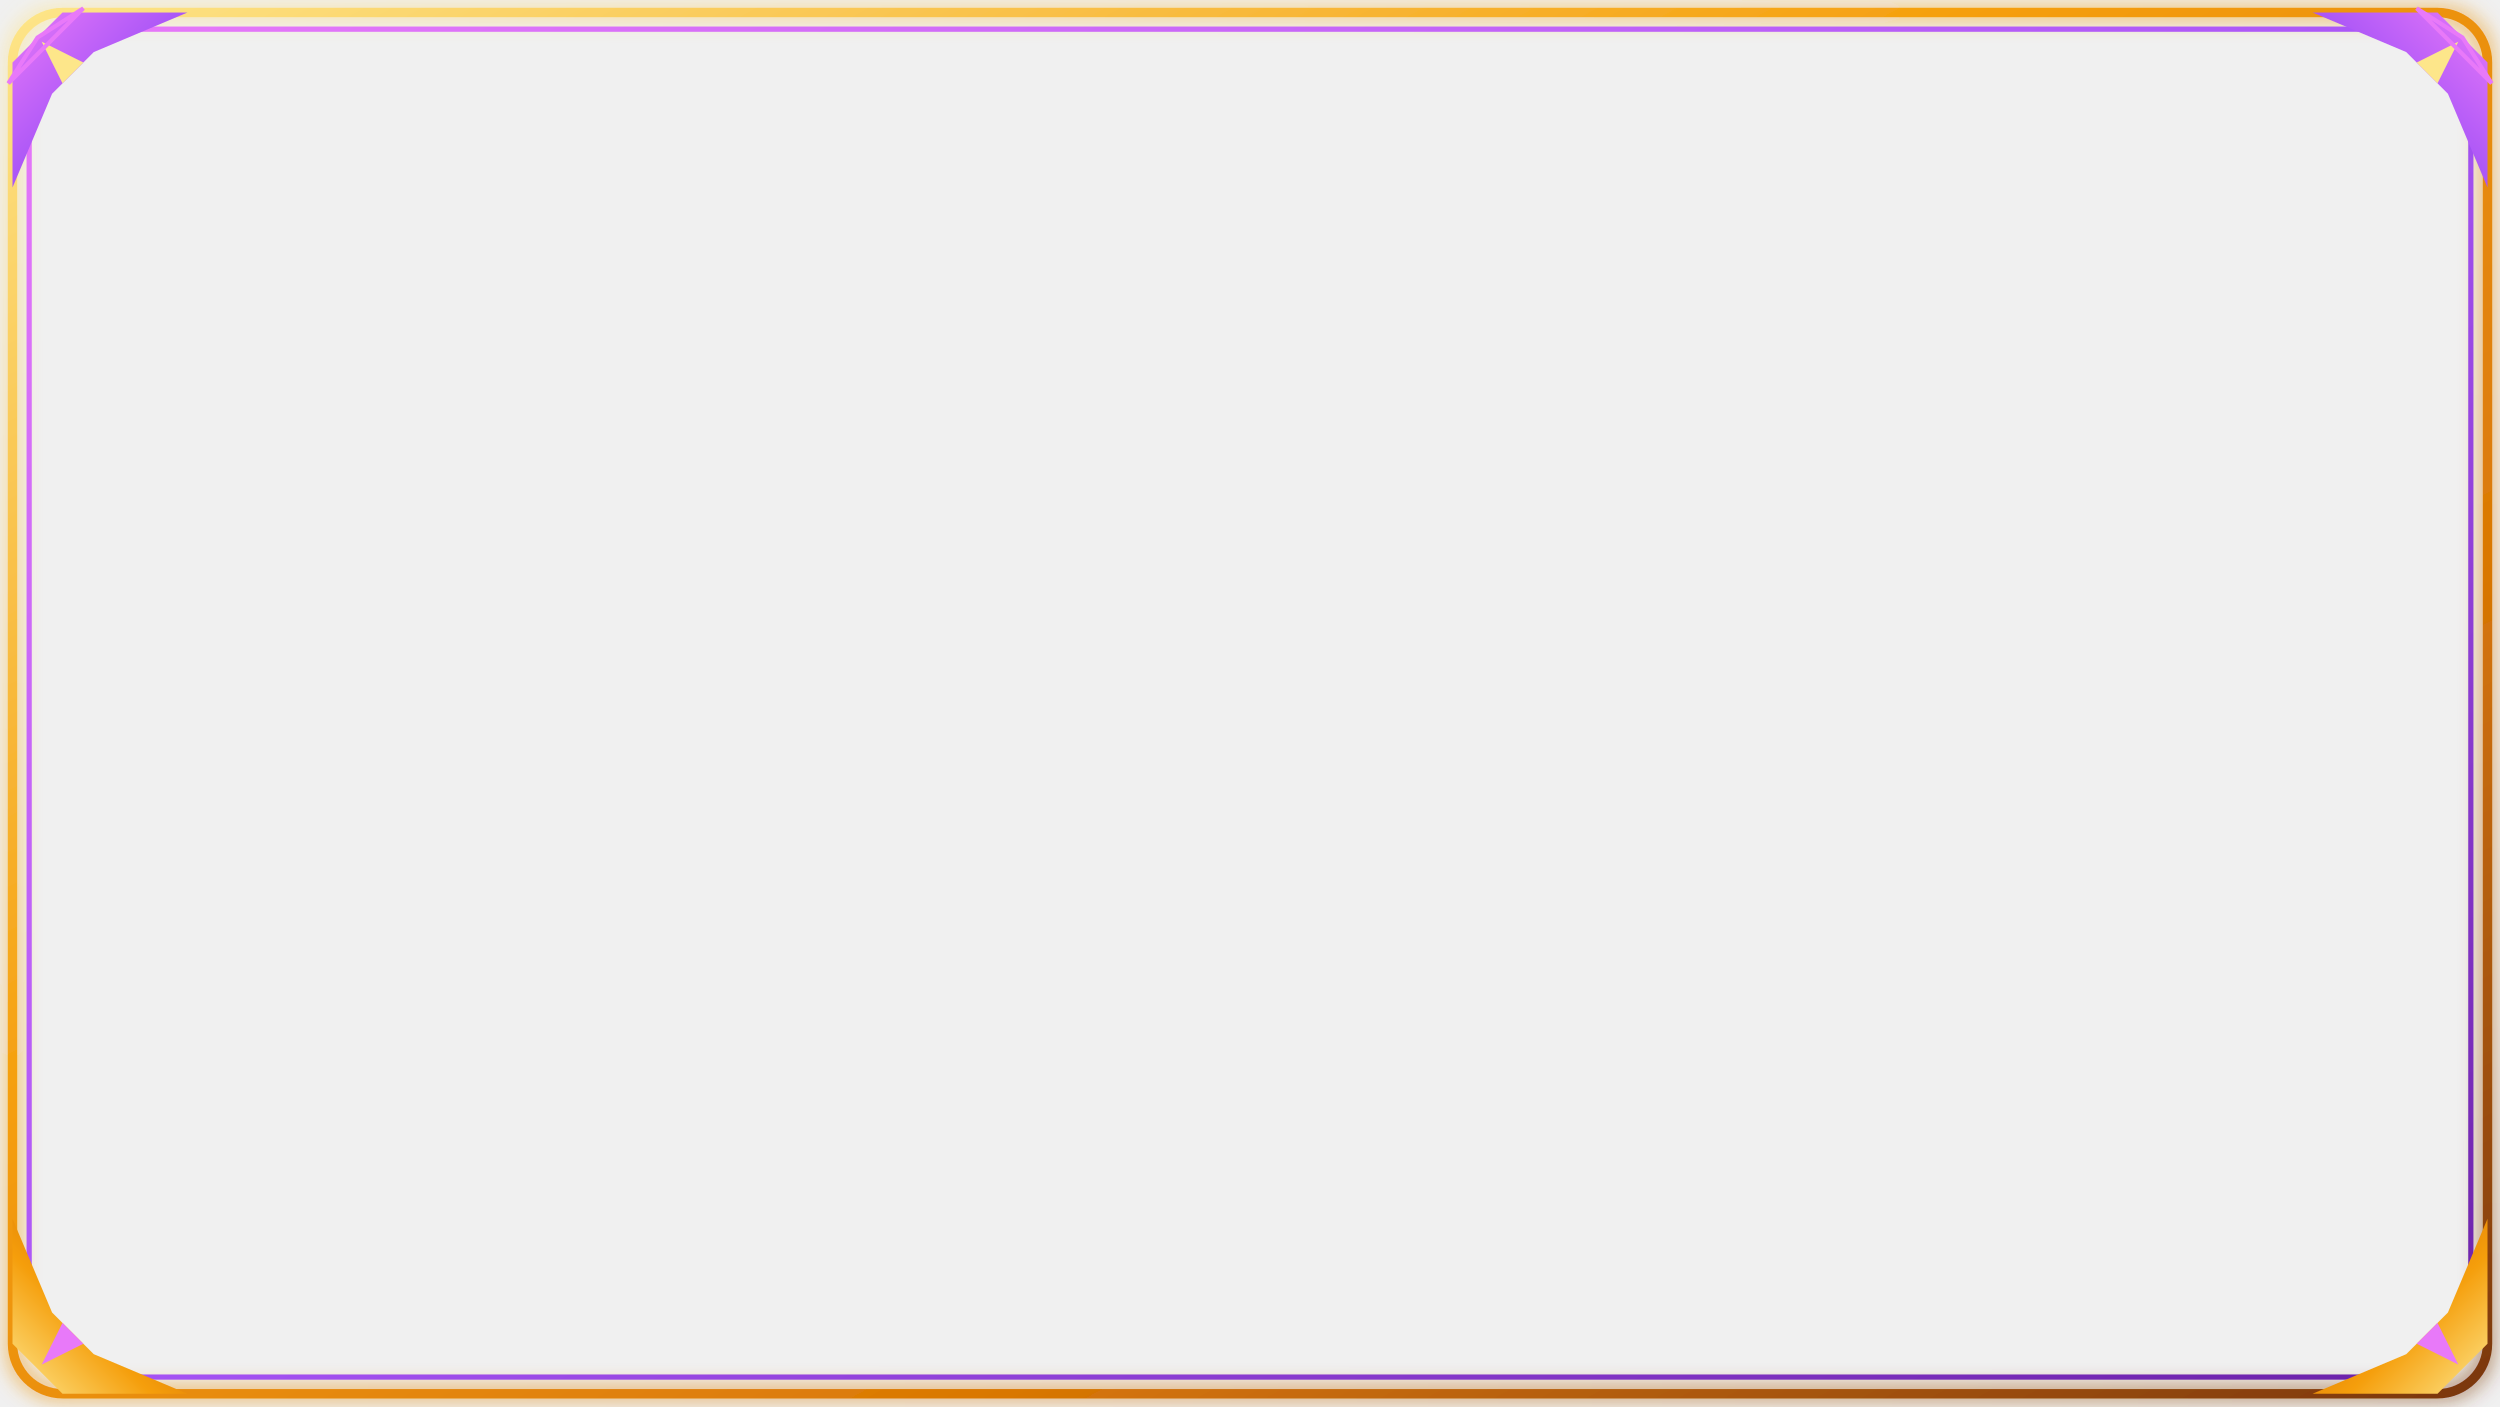
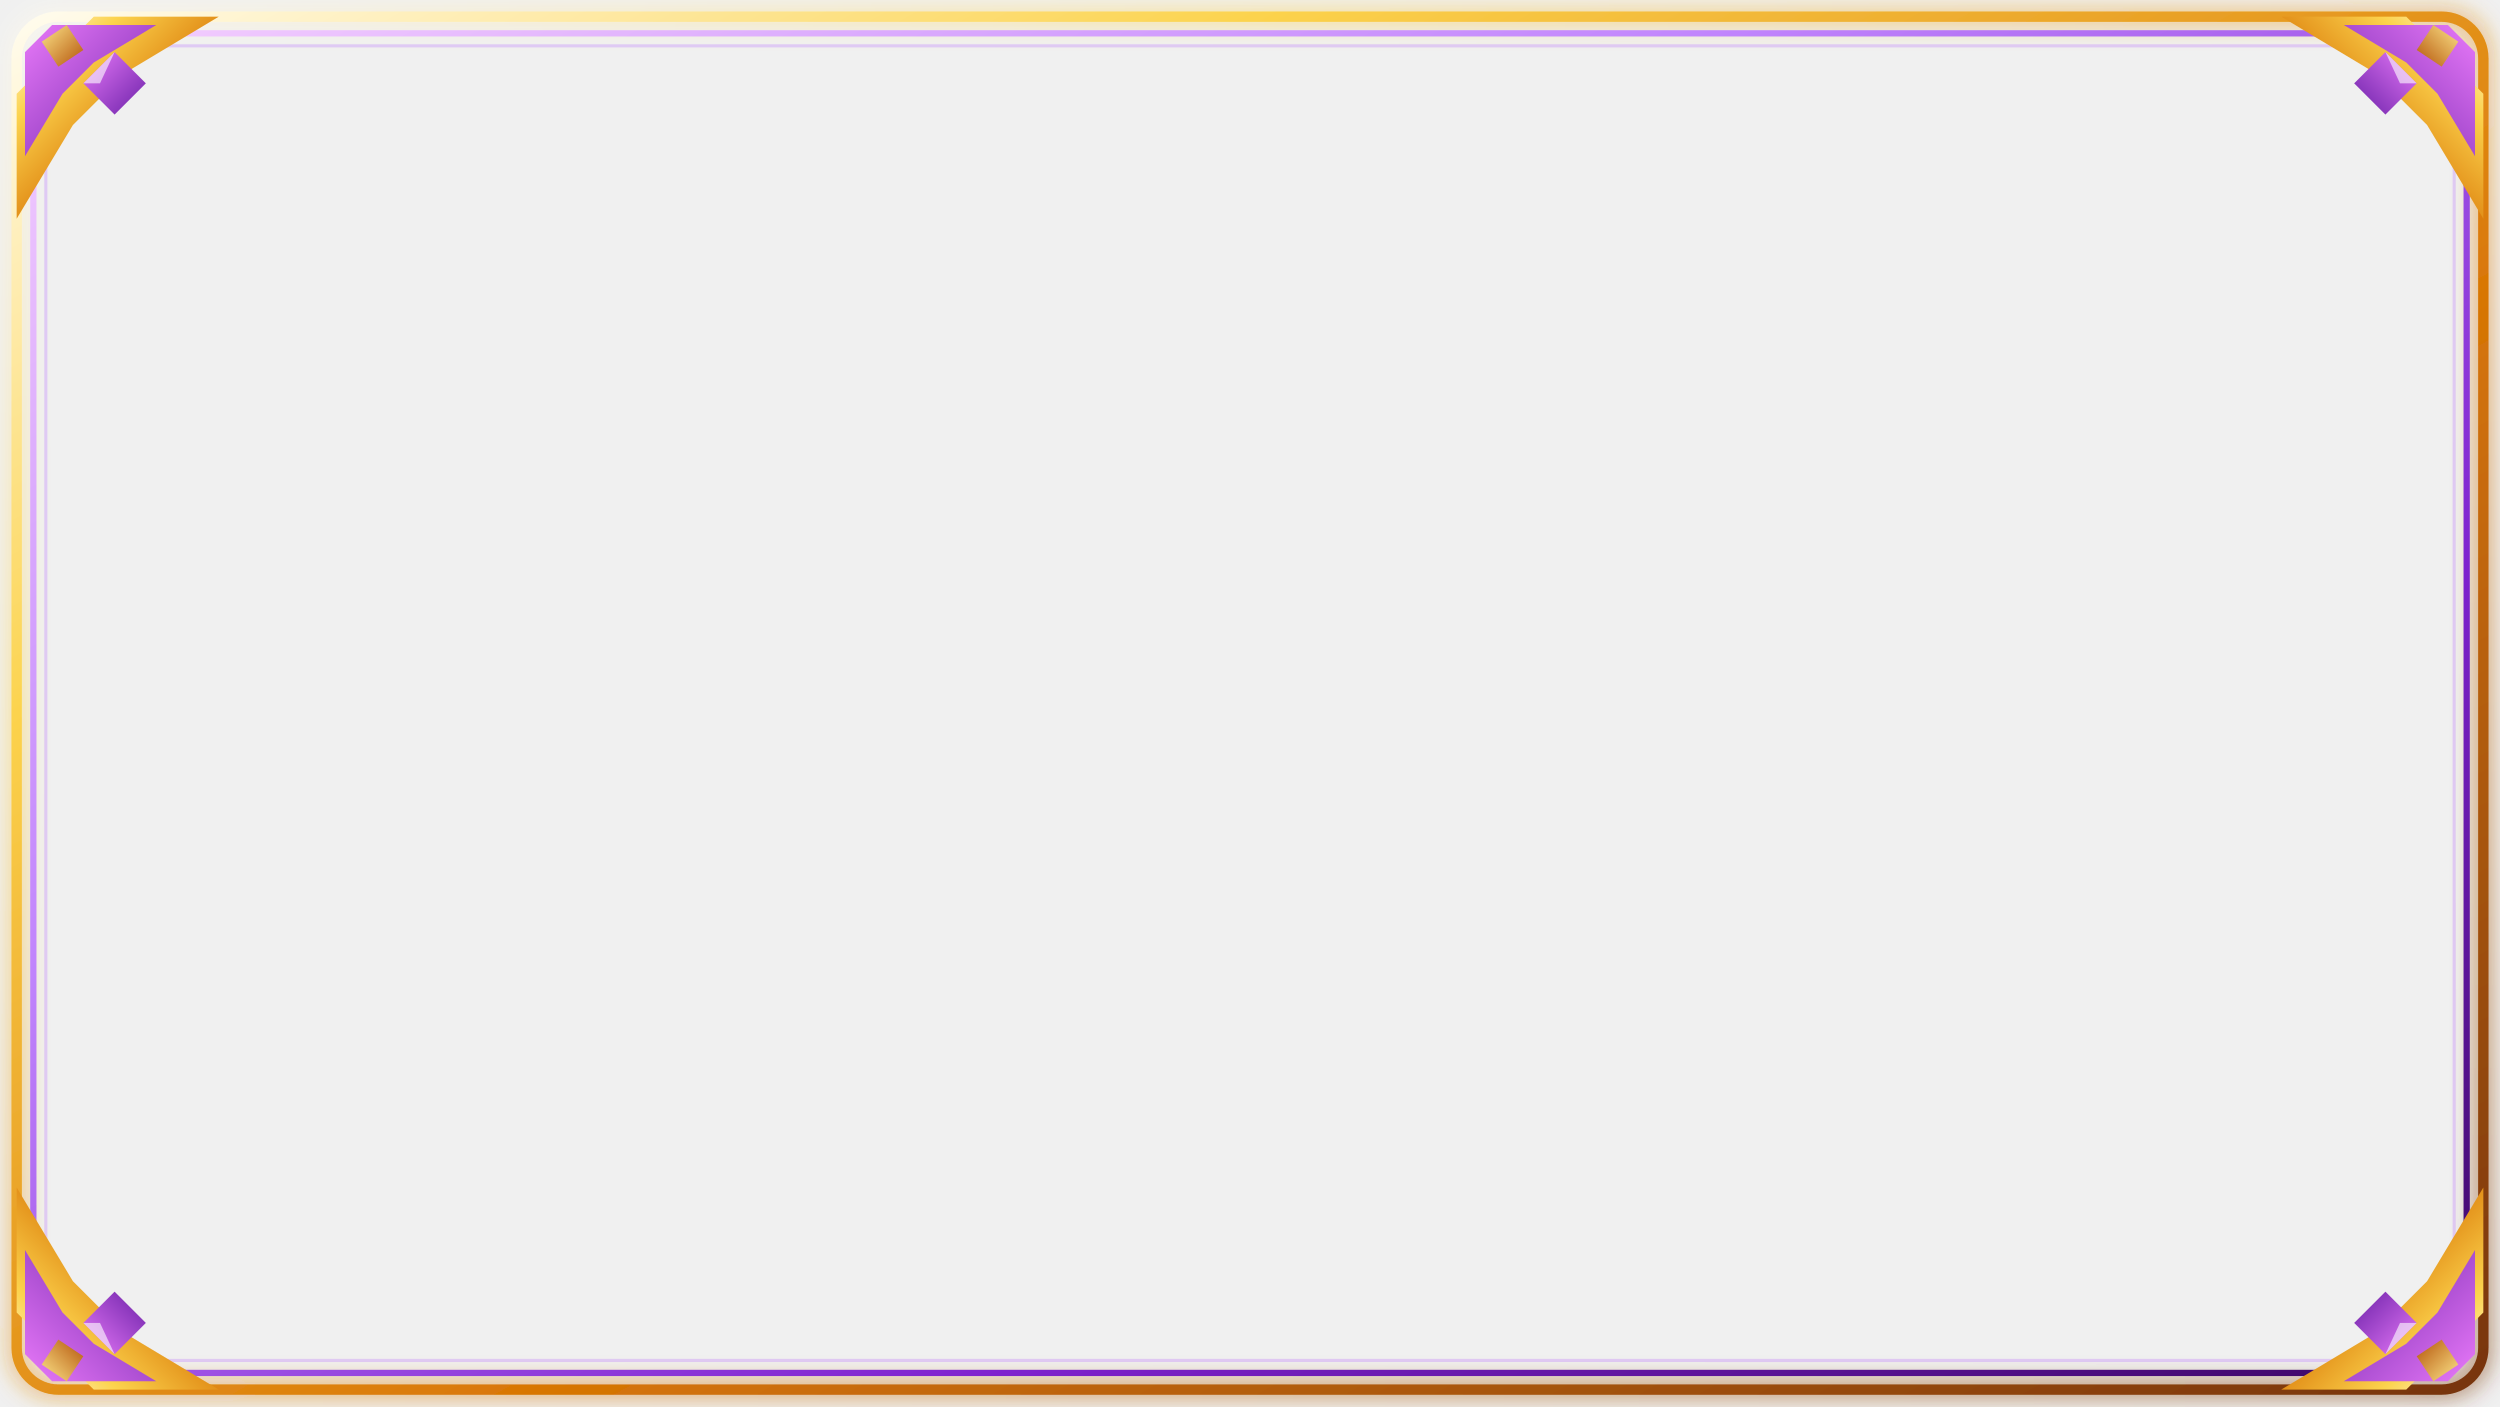
<svg xmlns="http://www.w3.org/2000/svg" viewBox="0 0 1200 675" fill="none">
  <defs>
-     <linearGradient id="vltGoldGrad" x1="0%" y1="0%" x2="100%" y2="100%">
-       <stop offset="0%" stop-color="#FDE68A" />
-       <stop offset="40%" stop-color="#F59E0B" />
-       <stop offset="70%" stop-color="#D97706" />
+     <linearGradient id="goldBevel" x1="0%" y1="0%" x2="100%" y2="100%">
+       <stop offset="0%" stop-color="#FFFBEB" />
+       <stop offset="25%" stop-color="#FCD34D" />
+       <stop offset="60%" stop-color="#D97706" />
      <stop offset="100%" stop-color="#78350F" />
    </linearGradient>
-     <linearGradient id="vltPurpleGrad" x1="0%" y1="0%" x2="100%" y2="100%">
+     <linearGradient id="purpleBevel" x1="0%" y1="0%" x2="100%" y2="100%">
+       <stop offset="0%" stop-color="#F5D0FE" />
+       <stop offset="35%" stop-color="#C084FC" />
+       <stop offset="70%" stop-color="#7E22CE" />
+       <stop offset="100%" stop-color="#3B0764" />
+     </linearGradient>
+     <linearGradient id="crystalFacetA" x1="0%" y1="0%" x2="100%" y2="100%">
      <stop offset="0%" stop-color="#E879F9" />
-       <stop offset="50%" stop-color="#A855F7" />
      <stop offset="100%" stop-color="#6B21A8" />
    </linearGradient>
-     <filter id="vaultGlow" x="-5%" y="-5%" width="110%" height="110%">
-       <feGaussianBlur stdDeviation="5" result="b" />
+     <linearGradient id="crystalFacetB" x1="0%" y1="0%" x2="100%" y2="100%">
+       <stop offset="0%" stop-color="#FDE68A" />
+       <stop offset="100%" stop-color="#B45309" />
+     </linearGradient>
+     <filter id="outerGlow" x="-5%" y="-5%" width="110%" height="110%">
+       <feGaussianBlur stdDeviation="6" result="blur" />
      <feMerge>
-         <feMergeNode in="b" />
+         <feMergeNode in="blur" />
        <feMergeNode in="SourceGraphic" />
      </feMerge>
    </filter>
  </defs>
-   <rect x="6" y="6" width="1188" height="663" rx="24" stroke="url(#vltGoldGrad)" stroke-width="4.5" fill="none" filter="url(#vaultGlow)" />
-   <rect x="14" y="14" width="1172" height="647" rx="18" stroke="url(#vltPurpleGrad)" stroke-width="2.5" fill="none" />
-   <g transform="translate(0, 0)">
-     <polygon points="6,90 25,45 45,25 90,6 30,6 6,30" fill="url(#vltPurpleGrad)" />
-     <polygon points="20,20 40,30 30,40" fill="#FDE68A" />
-     <polygon points="4,40 18,18 40,4" stroke="#E879F9" stroke-width="2" fill="none" />
+   <rect x="8" y="8" width="1184" height="659" rx="20" stroke="url(#goldBevel)" stroke-width="5" fill="none" filter="url(#outerGlow)" />
+   <rect x="16" y="16" width="1168" height="643" rx="14" stroke="url(#purpleBevel)" stroke-width="3" fill="none" />
+   <rect x="22" y="22" width="1156" height="631" rx="10" stroke="rgba(192, 132, 252, 0.35)" stroke-width="1.5" fill="none" />
+   <g transform="translate(0,0)">
+     <polygon points="8,105 35,60 60,35 105,8 45,8 8,45" fill="url(#goldBevel)" />
+     <polygon points="12,75 30,45 45,30 75,12 25,12 12,25" fill="url(#crystalFacetA)" />
+     <polygon points="40,40 55,25 70,40 55,55" fill="url(#crystalFacetA)" />
+     <polygon points="40,40 55,25 48,40" fill="#FFFFFF" opacity="0.6" />
+     <polygon points="20,20 32,12 40,24 28,32" fill="url(#crystalFacetB)" />
  </g>
-   <g transform="translate(1200, 0) scale(-1, 1)">
-     <polygon points="6,90 25,45 45,25 90,6 30,6 6,30" fill="url(#vltPurpleGrad)" />
-     <polygon points="20,20 40,30 30,40" fill="#FDE68A" />
-     <polygon points="4,40 18,18 40,4" stroke="#E879F9" stroke-width="2" fill="none" />
+   <g transform="translate(1200,0) scale(-1, 1)">
+     <polygon points="8,105 35,60 60,35 105,8 45,8 8,45" fill="url(#goldBevel)" />
+     <polygon points="12,75 30,45 45,30 75,12 25,12 12,25" fill="url(#crystalFacetA)" />
+     <polygon points="40,40 55,25 70,40 55,55" fill="url(#crystalFacetA)" />
+     <polygon points="40,40 55,25 48,40" fill="#FFFFFF" opacity="0.6" />
+     <polygon points="20,20 32,12 40,24 28,32" fill="url(#crystalFacetB)" />
  </g>
-   <g transform="translate(0, 675) scale(1, -1)">
-     <polygon points="6,90 25,45 45,25 90,6 30,6 6,30" fill="url(#vltGoldGrad)" />
-     <polygon points="20,20 40,30 30,40" fill="#E879F9" />
+   <g transform="translate(0,675) scale(1, -1)">
+     <polygon points="8,105 35,60 60,35 105,8 45,8 8,45" fill="url(#goldBevel)" />
+     <polygon points="12,75 30,45 45,30 75,12 25,12 12,25" fill="url(#crystalFacetA)" />
+     <polygon points="40,40 55,25 70,40 55,55" fill="url(#crystalFacetA)" />
+     <polygon points="40,40 55,25 48,40" fill="#FFFFFF" opacity="0.6" />
+     <polygon points="20,20 32,12 40,24 28,32" fill="url(#crystalFacetB)" />
  </g>
-   <g transform="translate(1200, 675) scale(-1, -1)">
-     <polygon points="6,90 25,45 45,25 90,6 30,6 6,30" fill="url(#vltGoldGrad)" />
-     <polygon points="20,20 40,30 30,40" fill="#E879F9" />
+   <g transform="translate(1200,675) scale(-1, -1)">
+     <polygon points="8,105 35,60 60,35 105,8 45,8 8,45" fill="url(#goldBevel)" />
+     <polygon points="12,75 30,45 45,30 75,12 25,12 12,25" fill="url(#crystalFacetA)" />
+     <polygon points="40,40 55,25 70,40 55,55" fill="url(#crystalFacetA)" />
+     <polygon points="40,40 55,25 48,40" fill="#FFFFFF" opacity="0.6" />
+     <polygon points="20,20 32,12 40,24 28,32" fill="url(#crystalFacetB)" />
  </g>
</svg>
